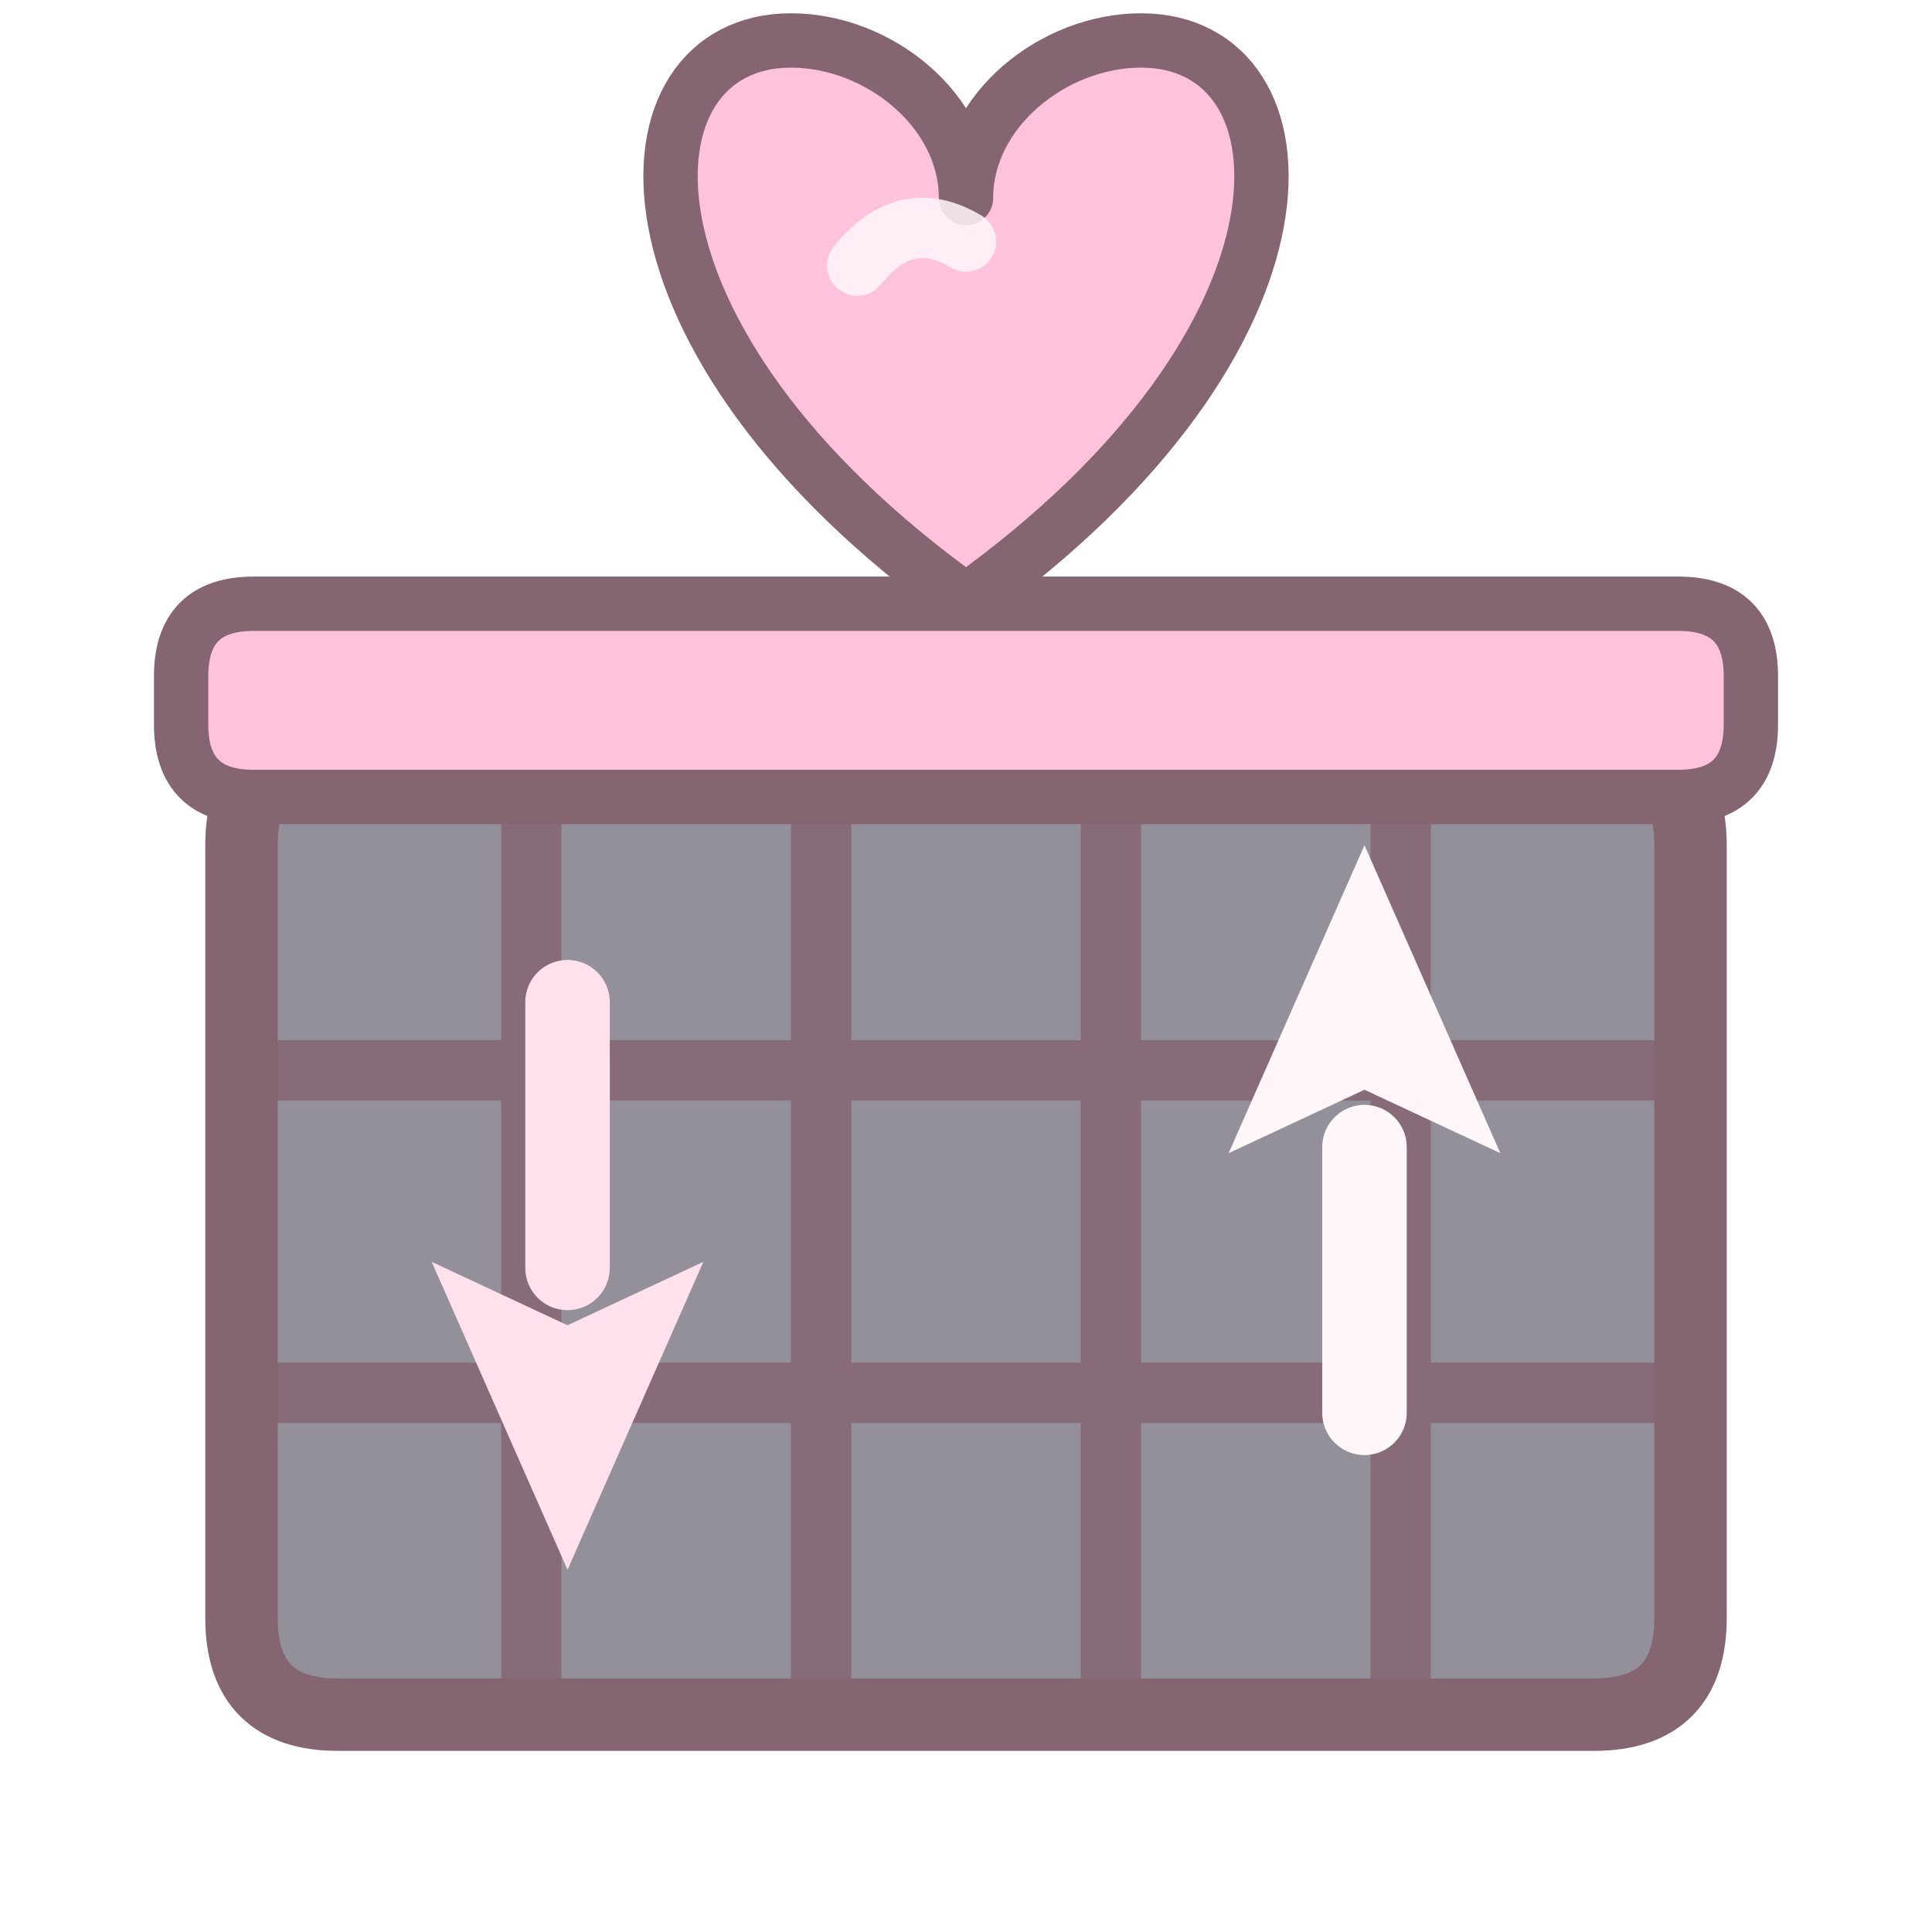
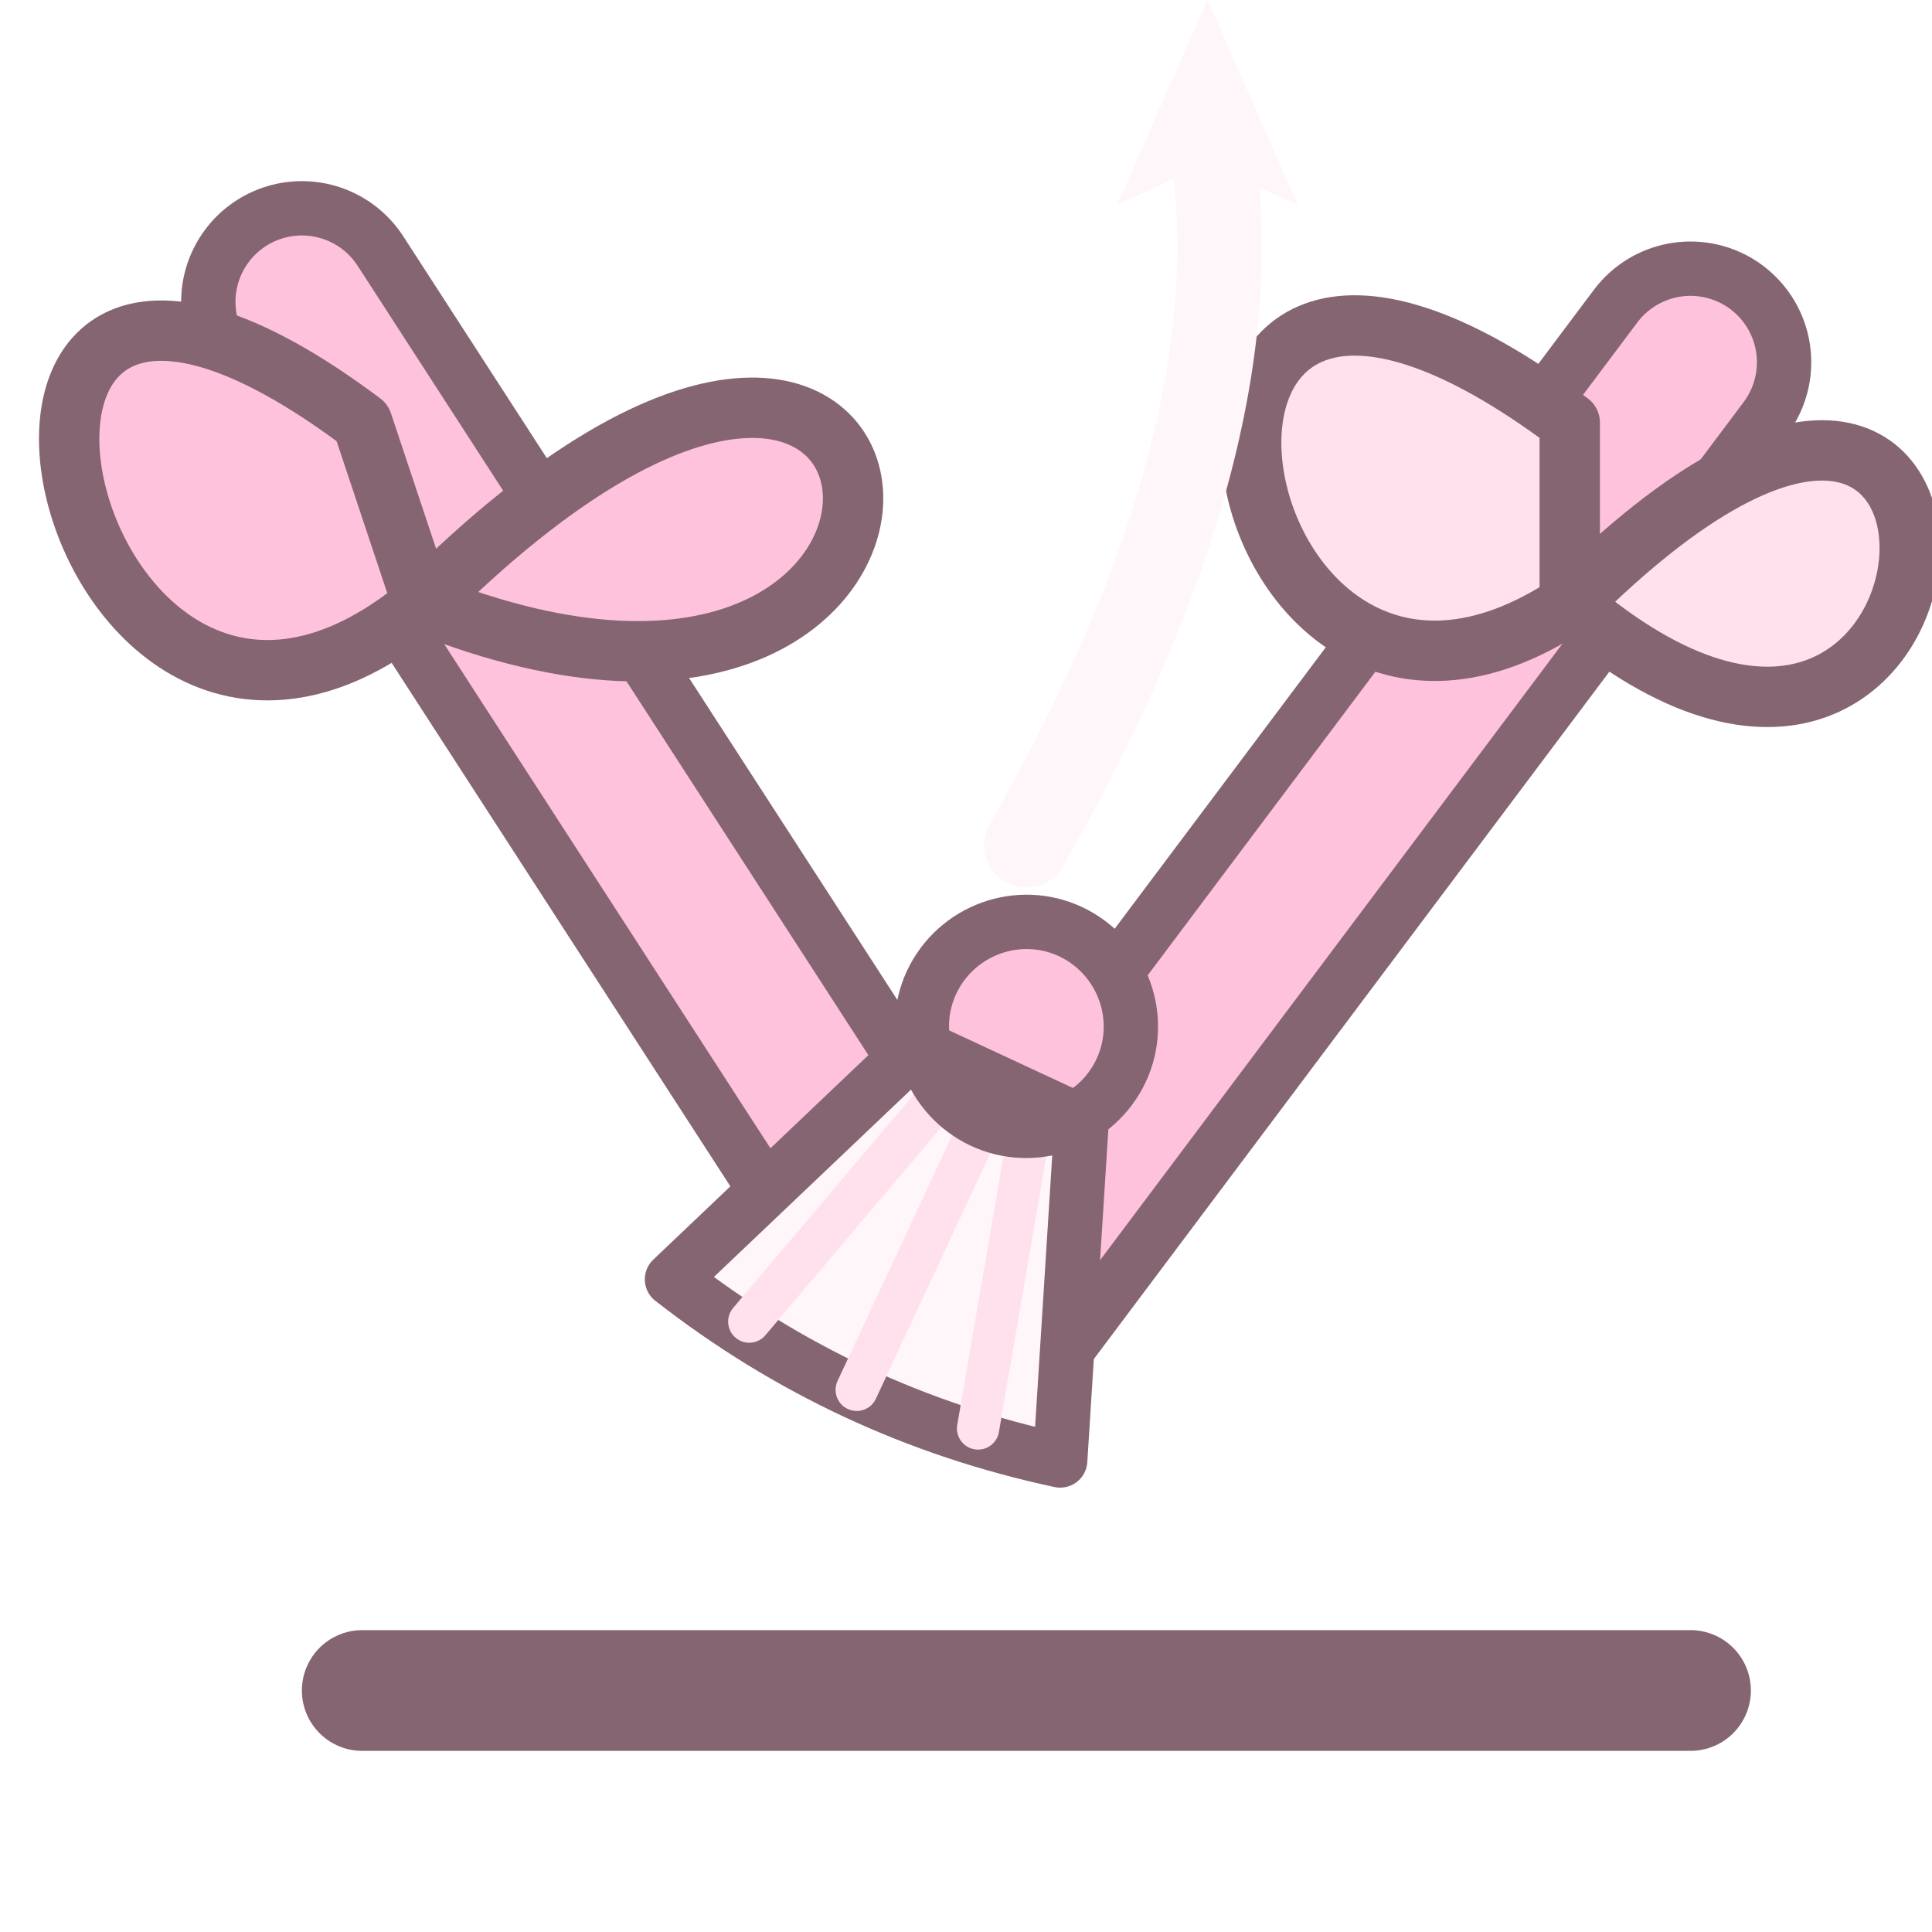
- <svg xmlns="http://www.w3.org/2000/svg" viewBox="0 0 32 32" stroke-linecap="round" stroke-linejoin="round" role="img" aria-label="把网借我一下">
-   <path d="M 5.6 12.4 L 26.4 12.4 Q 28 12.4 28 14 L 28 26.8 Q 28 28.4 26.4 28.4 L 5.6 28.4 Q 4 28.4 4 26.8 L 4 14 Q 4 12.4 5.6 12.4 Z" fill="#3b3546" opacity="0.55" />
-   <path d="M 8.8 12.4 L 8.8 28.4 M 13.6 12.4 L 13.6 28.4 M 18.4 12.4 L 18.4 28.4 M 23.2 12.4 L 23.2 28.4 M 4 17.73 L 28 17.73 M 4 23.07 L 28 23.07" fill="none" stroke="#856572" stroke-width="1" opacity="0.85" />
-   <path d="M 5.6 12.4 L 26.4 12.4 Q 28 12.4 28 14 L 28 26.8 Q 28 28.4 26.4 28.4 L 5.6 28.4 Q 4 28.4 4 26.8 L 4 14 Q 4 12.4 5.6 12.4 Z" fill="none" stroke="#856572" stroke-width="1.2" />
-   <path d="M 4.2 10 L 27.8 10 Q 29 10 29 11.2 L 29 12 Q 29 13.2 27.8 13.2 L 4.2 13.2 Q 3 13.2 3 12 L 3 11.2 Q 3 10 4.2 10 Z" fill="#ffc2dc" stroke="#856572" stroke-width="0.9" />
-   <path d="M 16 9.95 C 9.91 5.6 10.2 0.67 13.1 0.67 C 14.55 0.67 16 1.83 16 3.28 C 16 1.83 17.45 0.67 18.9 0.67 C 21.8 0.67 22.09 5.6 16 9.95 Z" fill="#ffc2dc" stroke="#856572" stroke-width="0.9" />
-   <path d="M 14.2 4.4 Q 15 3.4 16 4" fill="none" stroke="#fff6fa" stroke-width="1" opacity="0.85" />
-   <path d="M 9.4 26 L 11.65 20.9 L 9.4 21.95 L 7.15 20.9 Z" fill="#ffe1ee" />
-   <path d="M 9.4 16.6 L 9.4 21" fill="none" stroke="#ffe1ee" stroke-width="1.4" />
-   <path d="M 22.6 14 L 20.35 19.1 L 22.6 18.05 L 24.85 19.1 Z" fill="#fff6fa" />
-   <path d="M 22.6 23.4 L 22.6 19" fill="none" stroke="#fff6fa" stroke-width="1.4" />
+ <svg xmlns="http://www.w3.org/2000/svg" viewBox="0 0 32 32" stroke-linecap="round" stroke-linejoin="round" role="img" aria-label="蝶结弹弓">
+   <path d="M 5 5 L 16 22 L 28 6" fill="none" stroke="#856572" stroke-width="4" />
+   <path d="M 5 5 L 16 22 L 28 6" fill="none" stroke="#ffc2dc" stroke-width="2.2" />
+   <path d="M 6 7 C -2 1 1 15 7 10 C 16 1 17 14 7 10 Z" fill="#ffc2dc" stroke="#856572" stroke-width="1" />
+   <path d="M 26 7 C 18 1 20 14 26 10 C 34 2 33 16 26 10 Z" fill="#ffe1ee" stroke="#856572" stroke-width="1" />
+   <path d="M 15.38 17.15 L 11.13 21.19 Q 14 23.43 17.56 24.19 L 17.93 18.34 Z" fill="#fff6fa" stroke="#856572" stroke-width="0.9" />
+   <path d="M 16.42 18.24 L 14.19 23.02 M 15.76 17.93 L 12.41 21.89 M 17.08 18.54 L 16.2 23.66" fill="none" stroke="#ffe1ee" stroke-width="0.7" />
+   <path d="M 17.73 15.43 C 18.6 15.84 18.97 16.87 18.57 17.73 C 18.16 18.6 17.13 18.97 16.27 18.57 C 15.4 18.16 15.03 17.13 15.43 16.27 C 15.84 15.4 16.87 15.03 17.73 15.43 Z" fill="#ffc2dc" stroke="#856572" stroke-width="0.9" />
+   <path d="M 15.34 17.33 L 17.81 18.48" fill="none" stroke="#856572" stroke-width="0.8" />
+   <path d="M 17 14 Q 21 7 20 2" fill="none" stroke="#fff6fa" stroke-width="1.4" />
+   <path d="M 20 0 L 18.5 3.4 L 20 2.7 L 21.5 3.4 Z" fill="#fff6fa" />
+   <path d="M 6 28 L 28 28" fill="none" stroke="#856572" stroke-width="2" />
</svg>
